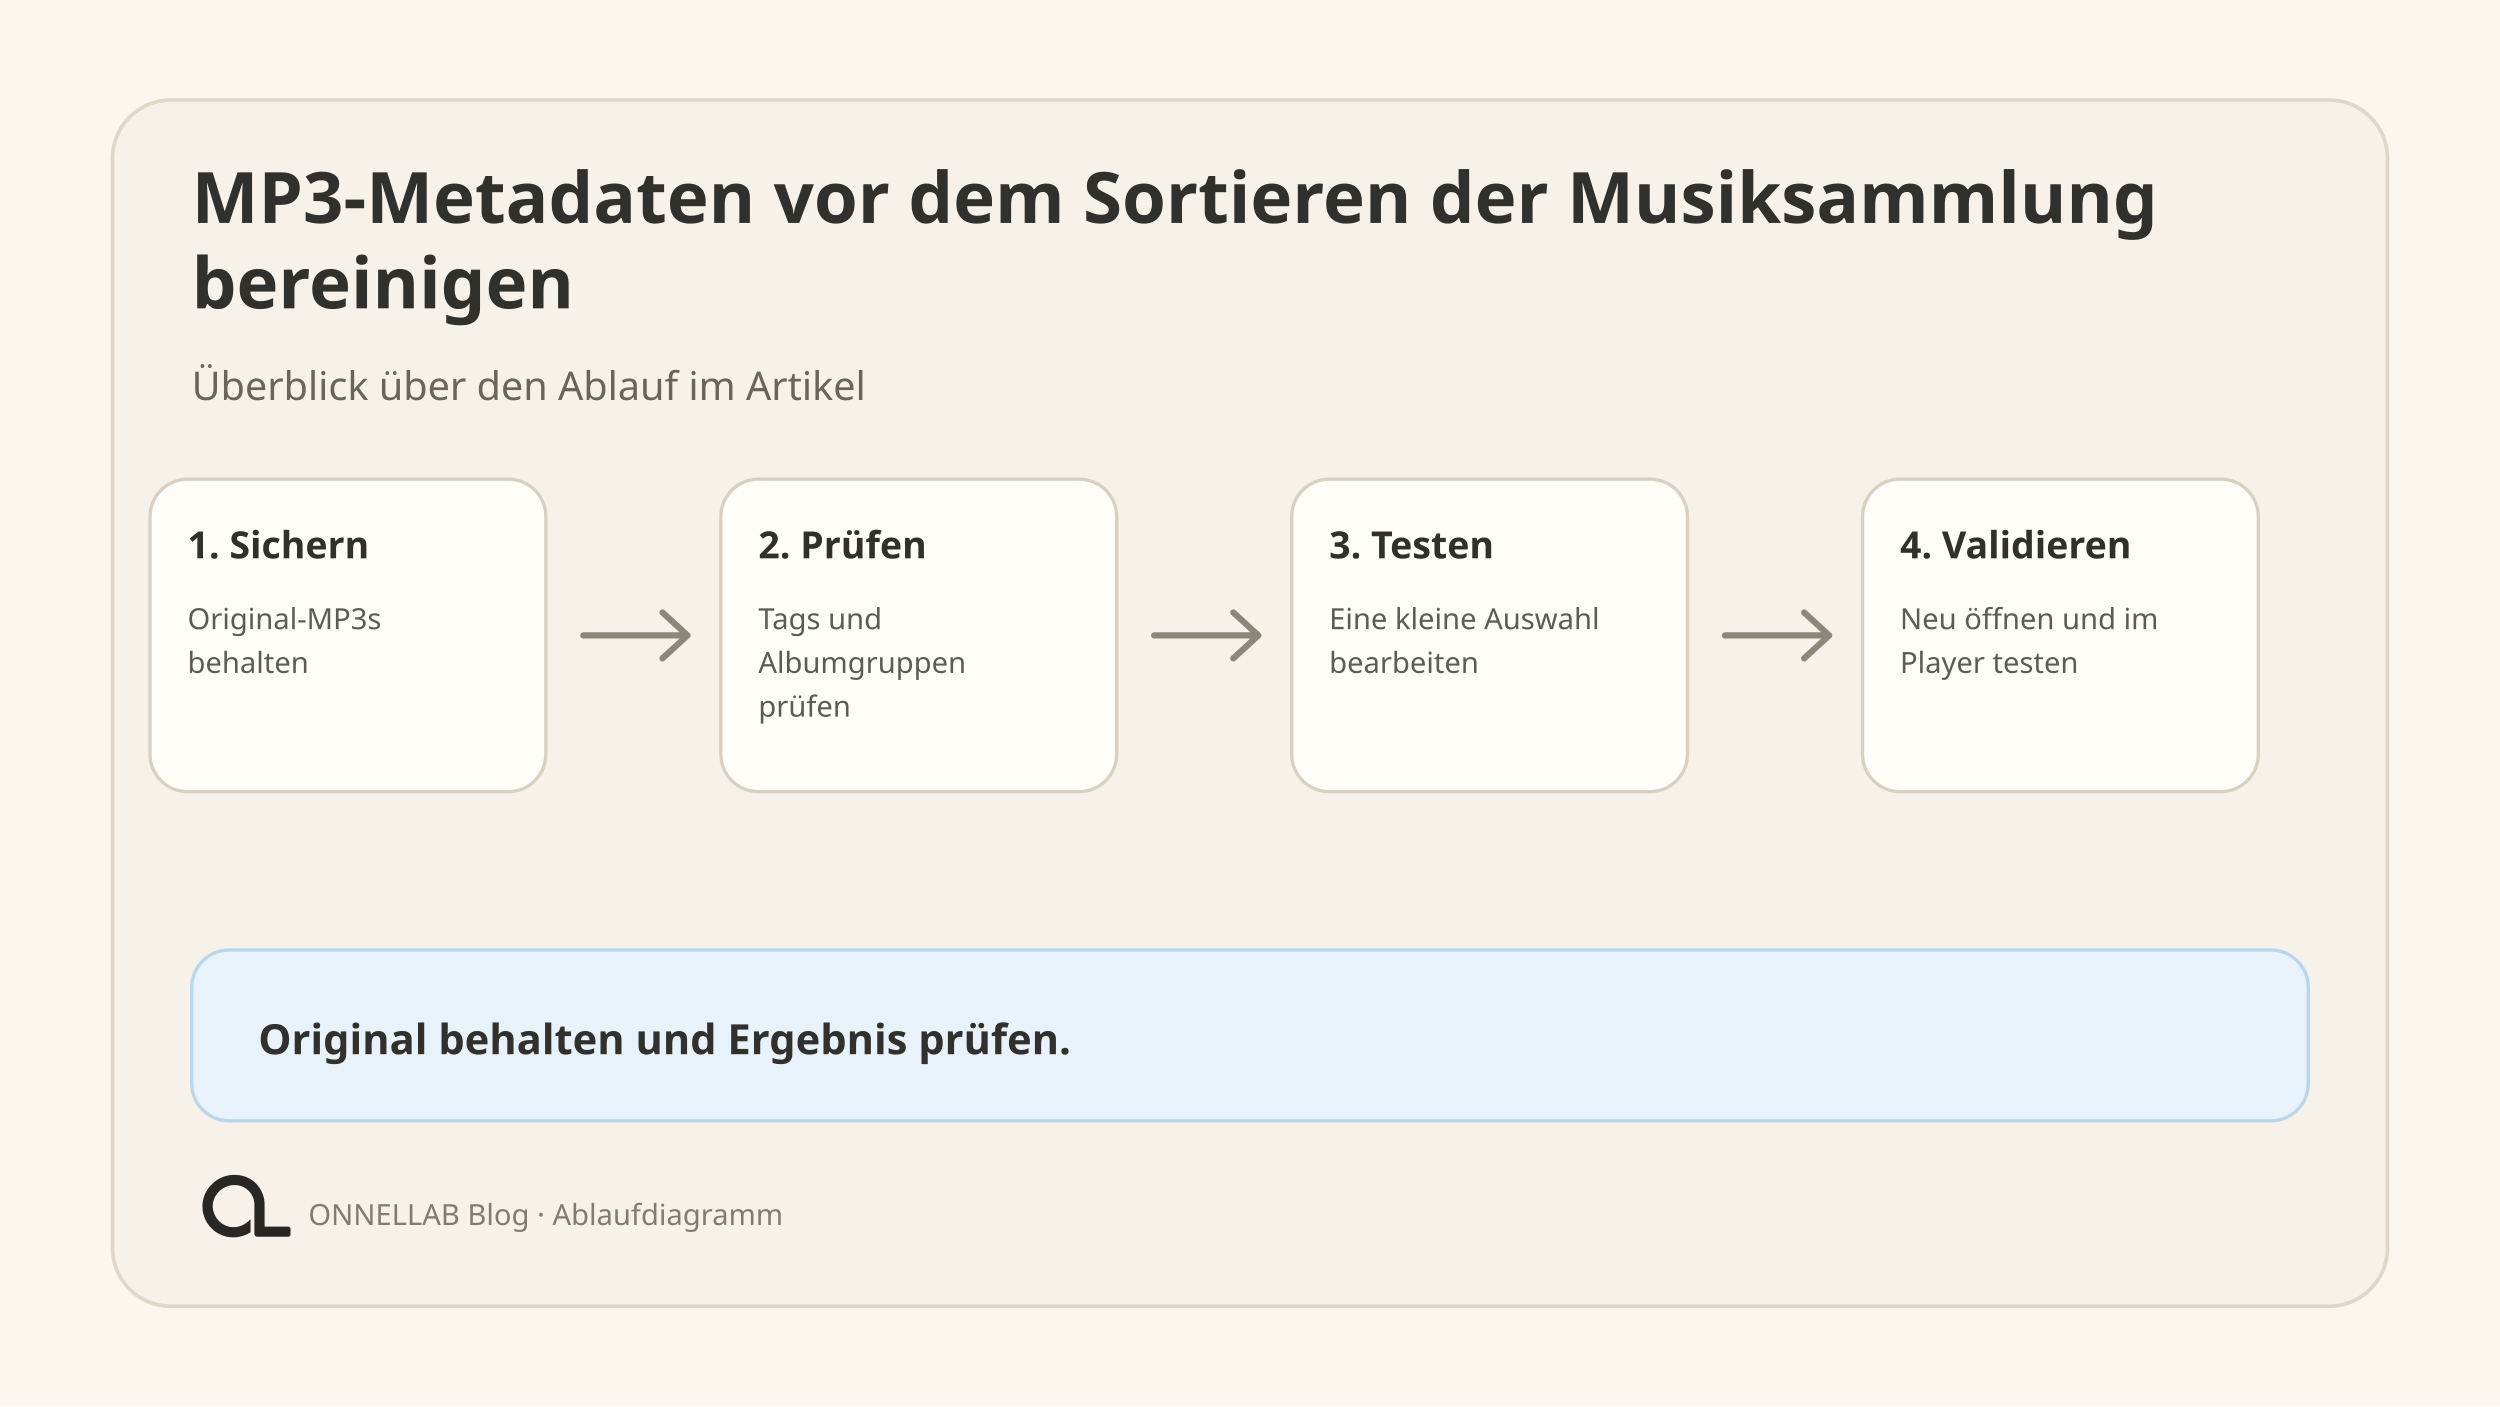
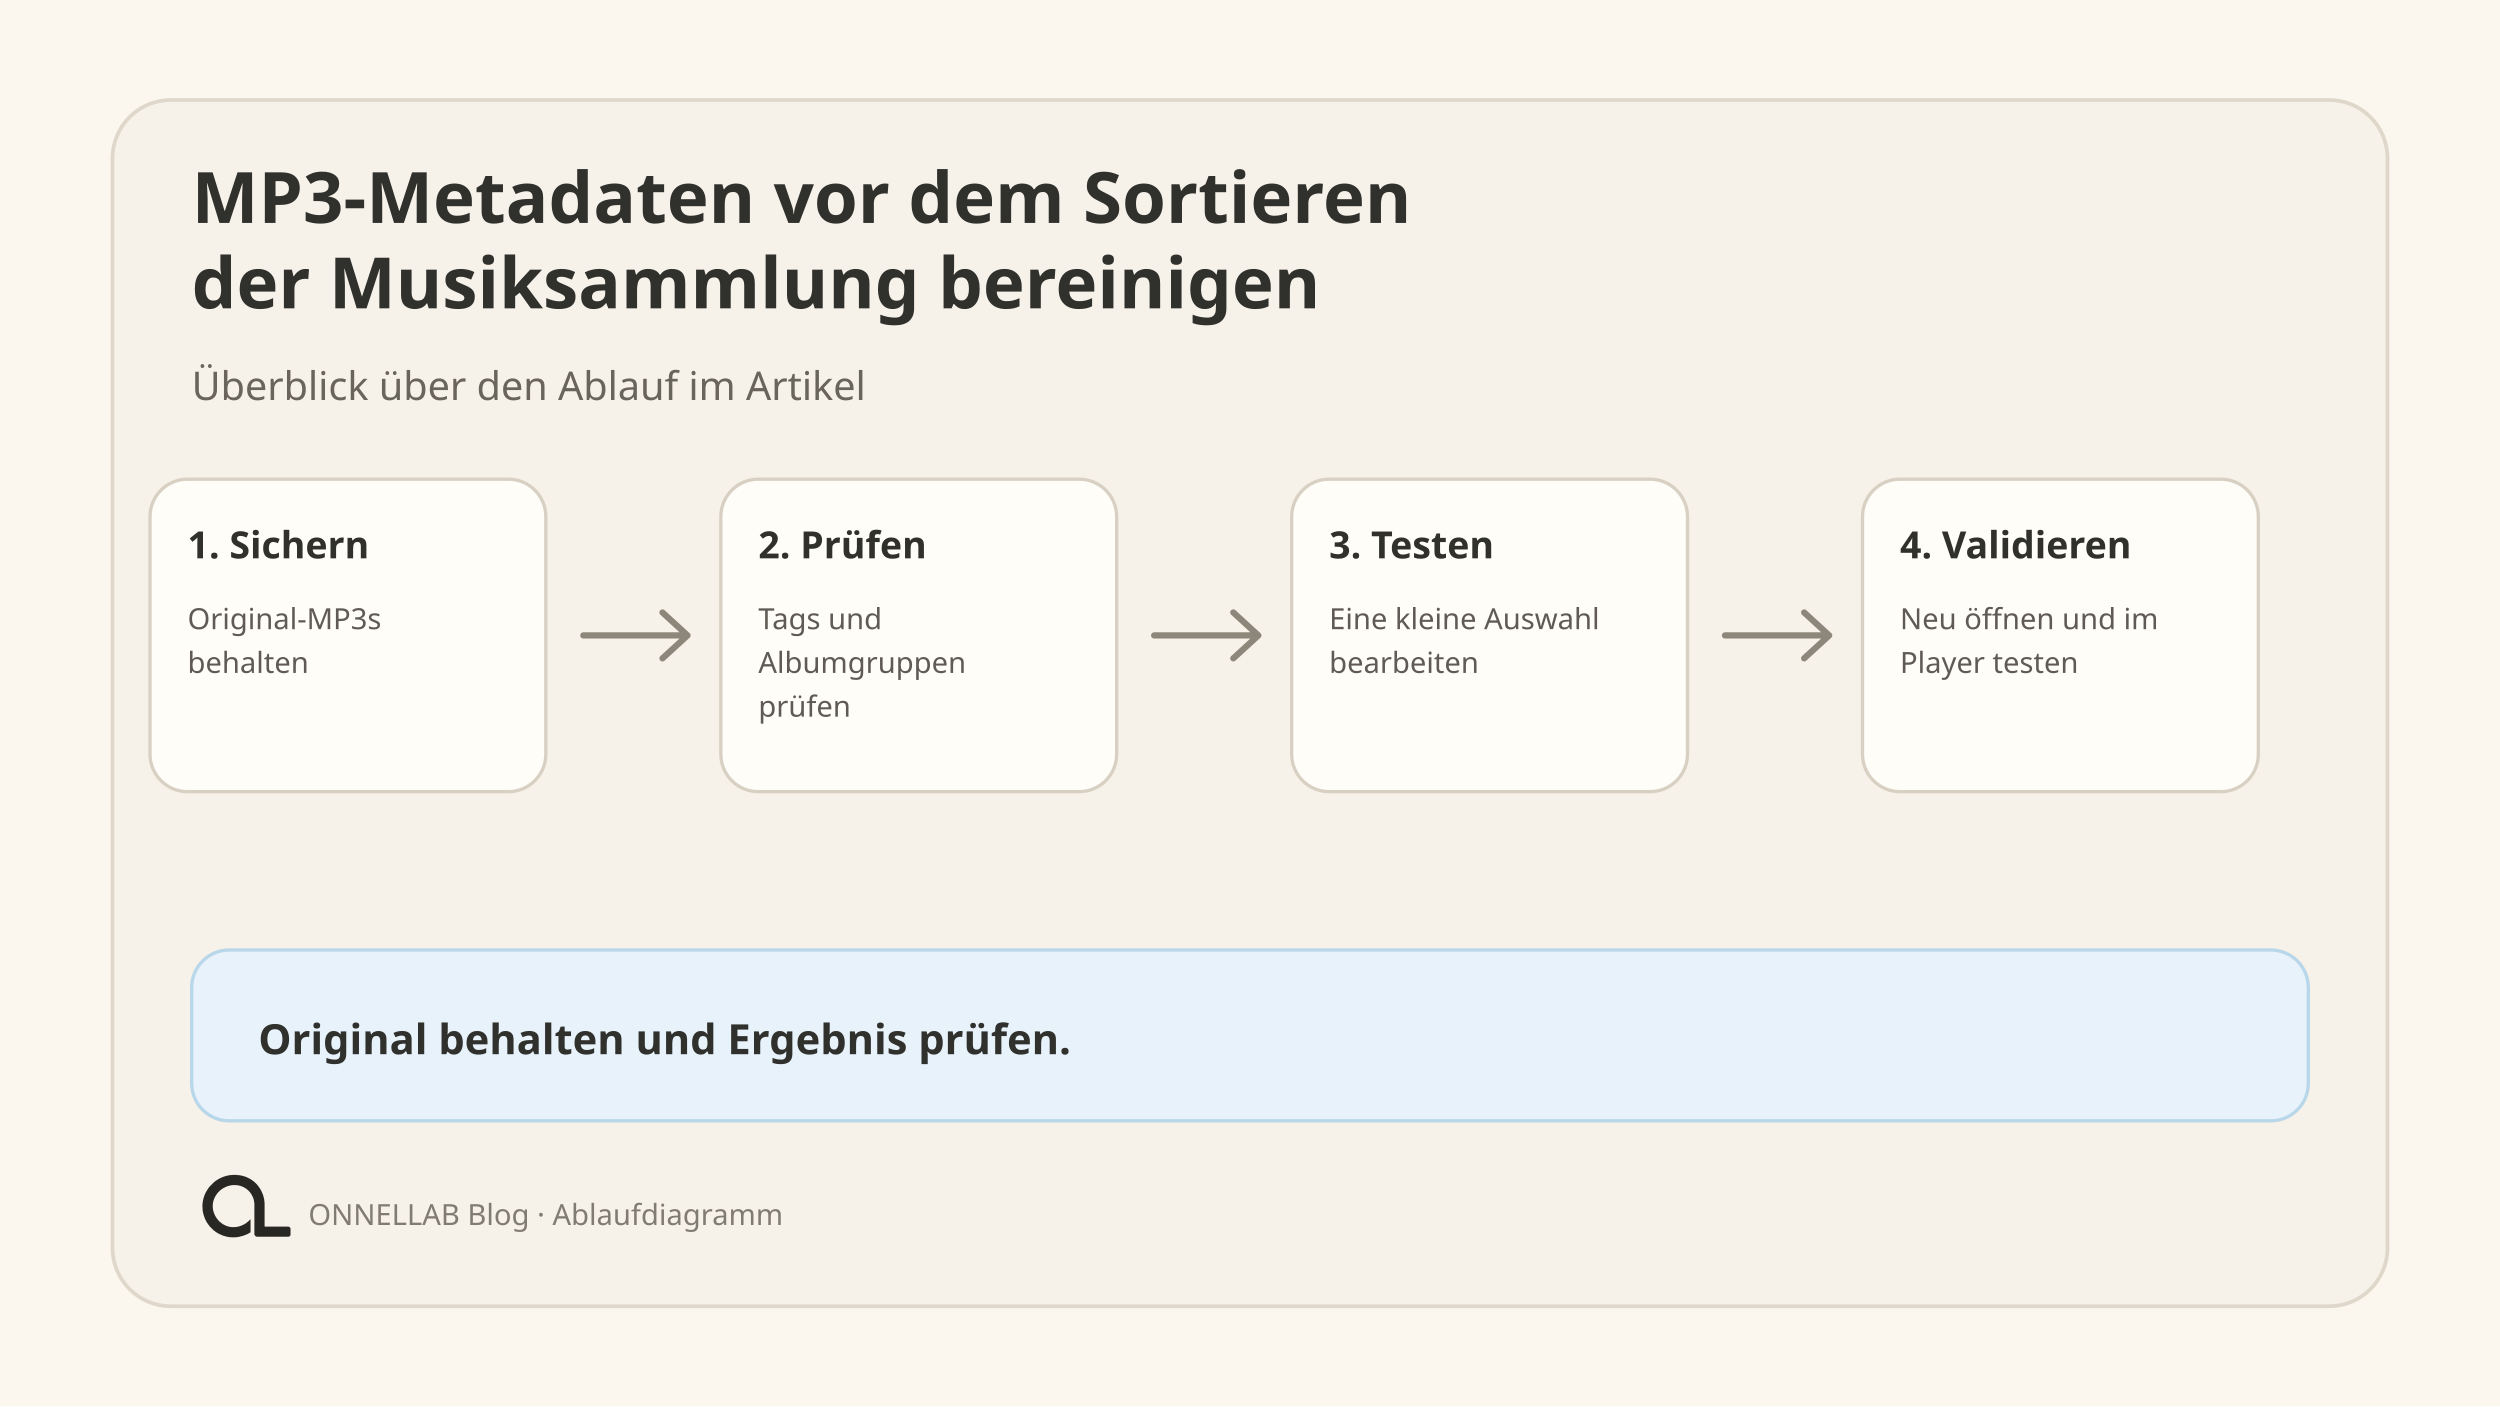
<svg xmlns="http://www.w3.org/2000/svg" xml:lang="de" width="1200" height="675" viewBox="0 0 1200 675" role="img" aria-labelledby="title desc" font-family="Noto Sans, Noto Sans, DejaVu Sans, sans-serif">
  <rect width="1200" height="675" fill="#fbf7ef" />
  <rect x="54" y="48" width="1092" height="579" rx="28" fill="#f7f2e9" stroke="#ded7ca" stroke-width="1.8" />
  <text fill="#30302c" font-size="34" font-weight="680">
-     <tspan x="92" y="107">MP3-Metadaten vor dem Sortieren der Musiksammlung</tspan>
-     <tspan x="92" y="148">bereinigen</tspan>
+     <tspan x="92" y="107">MP3-Metadaten vor dem Sortieren</tspan>
+     <tspan x="92" y="148">der Musiksammlung bereinigen</tspan>
  </text>
  <text fill="#69645c" font-size="19" font-weight="400">
    <tspan x="92" y="192">Überblick über den Ablauf im Artikel</tspan>
  </text>
  <g transform="translate(72 230)">
    <rect width="190" height="150" rx="18" fill="#fffdf8" stroke="#d8d0c3" stroke-width="1.6" />
    <text fill="#30302c" font-size="18" font-weight="650">
      <tspan x="18" y="38">1. Sichern</tspan>
    </text>
    <text fill="#5f5b54" font-size="14" font-weight="400">
      <tspan x="18" y="72">Original-MP3s </tspan>
      <tspan x="18" y="93">behalten</tspan>
    </text>
  </g>
  <g transform="translate(346 230)">
    <rect width="190" height="150" rx="18" fill="#fffdf8" stroke="#d8d0c3" stroke-width="1.6" />
    <text fill="#30302c" font-size="18" font-weight="650">
      <tspan x="18" y="38">2. Prüfen</tspan>
    </text>
    <text fill="#5f5b54" font-size="14" font-weight="400">
      <tspan x="18" y="72">Tags und </tspan>
      <tspan x="18" y="93">Albumgruppen </tspan>
      <tspan x="18" y="114">prüfen</tspan>
    </text>
  </g>
  <g transform="translate(620 230)">
    <rect width="190" height="150" rx="18" fill="#fffdf8" stroke="#d8d0c3" stroke-width="1.6" />
    <text fill="#30302c" font-size="18" font-weight="650">
      <tspan x="18" y="38">3. Testen</tspan>
    </text>
    <text fill="#5f5b54" font-size="14" font-weight="400">
      <tspan x="18" y="72">Eine kleine Auswahl </tspan>
      <tspan x="18" y="93">bearbeiten</tspan>
    </text>
  </g>
  <g transform="translate(894 230)">
    <rect width="190" height="150" rx="18" fill="#fffdf8" stroke="#d8d0c3" stroke-width="1.6" />
    <text fill="#30302c" font-size="18" font-weight="650">
      <tspan x="18" y="38">4. Validieren</tspan>
    </text>
    <text fill="#5f5b54" font-size="14" font-weight="400">
      <tspan x="18" y="72">Neu öffnen und im </tspan>
      <tspan x="18" y="93">Player testen</tspan>
    </text>
  </g>
  <path d="M280 305H328m-10-11 12 11-12 11" fill="none" stroke="#8c867b" stroke-width="3" stroke-linecap="round" stroke-linejoin="round" />
  <path d="M554 305H602m-10-11 12 11-12 11" fill="none" stroke="#8c867b" stroke-width="3" stroke-linecap="round" stroke-linejoin="round" />
  <path d="M828 305H876m-10-11 12 11-12 11" fill="none" stroke="#8c867b" stroke-width="3" stroke-linecap="round" stroke-linejoin="round" />
  <rect x="92" y="456" width="1016" height="82" rx="18" fill="#e7f2fb" stroke="#b9d7ea" stroke-width="1.6" />
  <text fill="#30302c" font-size="20" font-weight="650">
    <tspan x="124" y="506">Original behalten und Ergebnis prüfen.</tspan>
  </text>
  <svg x="85" y="548" width="64" height="64" viewBox="0 0 1254 1254">
    <path fill="#282723" d="M 271 475 L 259 501 L 250 527 L 243 556 L 239 584 L 238 611 L 239 612 L 240 642 L 244 667 L 251 694 L 260 719 L 272 745 L 281 761 L 306 796 L 343 833 L 364 849 L 388 864 L 427 882 L 468 894 L 500 899 L 541 900 L 542 899 L 556 899 L 583 895 L 622 885 L 653 873 L 677 861 L 691 852 L 691 729 L 668 751 L 649 766 L 628 779 L 599 792 L 575 799 L 552 803 L 520 804 L 519 803 L 509 803 L 496 801 L 475 796 L 456 789 L 431 776 L 403 755 L 386 738 L 366 711 L 354 689 L 344 663 L 338 639 L 336 625 L 336 612 L 335 611 L 336 587 L 339 569 L 343 553 L 351 531 L 363 508 L 380 484 L 400 463 L 413 452 L 430 440 L 456 426 L 480 417 L 505 411 L 519 409 L 531 409 L 532 408 L 549 408 L 550 409 L 561 409 L 575 411 L 596 416 L 620 425 L 648 441 L 669 458 L 688 479 L 701 498 L 715 527 L 722 549 L 727 582 L 727 872 L 730 880 L 738 889 L 746 893 L 751 894 L 1048 894 L 1058 890 L 1065 882 L 1067 877 L 1067 817 L 1062 807 L 1054 801 L 1047 799 L 824 799 L 823 798 L 823 574 L 822 573 L 820 547 L 812 513 L 803 487 L 790 459 L 779 440 L 759 412 L 744 395 L 727 379 L 708 364 L 683 348 L 652 333 L 626 324 L 591 316 L 568 314 L 567 313 L 552 313 L 551 312 L 550 313 L 549 312 L 514 313 L 513 314 L 504 314 L 484 317 L 454 324 L 423 335 L 394 349 L 364 368 L 346 382 L 307 421 L 293 439 Z" />
  </svg>
  <text fill="#817c73" font-size="14" font-weight="400">
    <tspan x="148" y="588">ONNELLAB Blog · Ablaufdiagramm</tspan>
  </text>
</svg>
